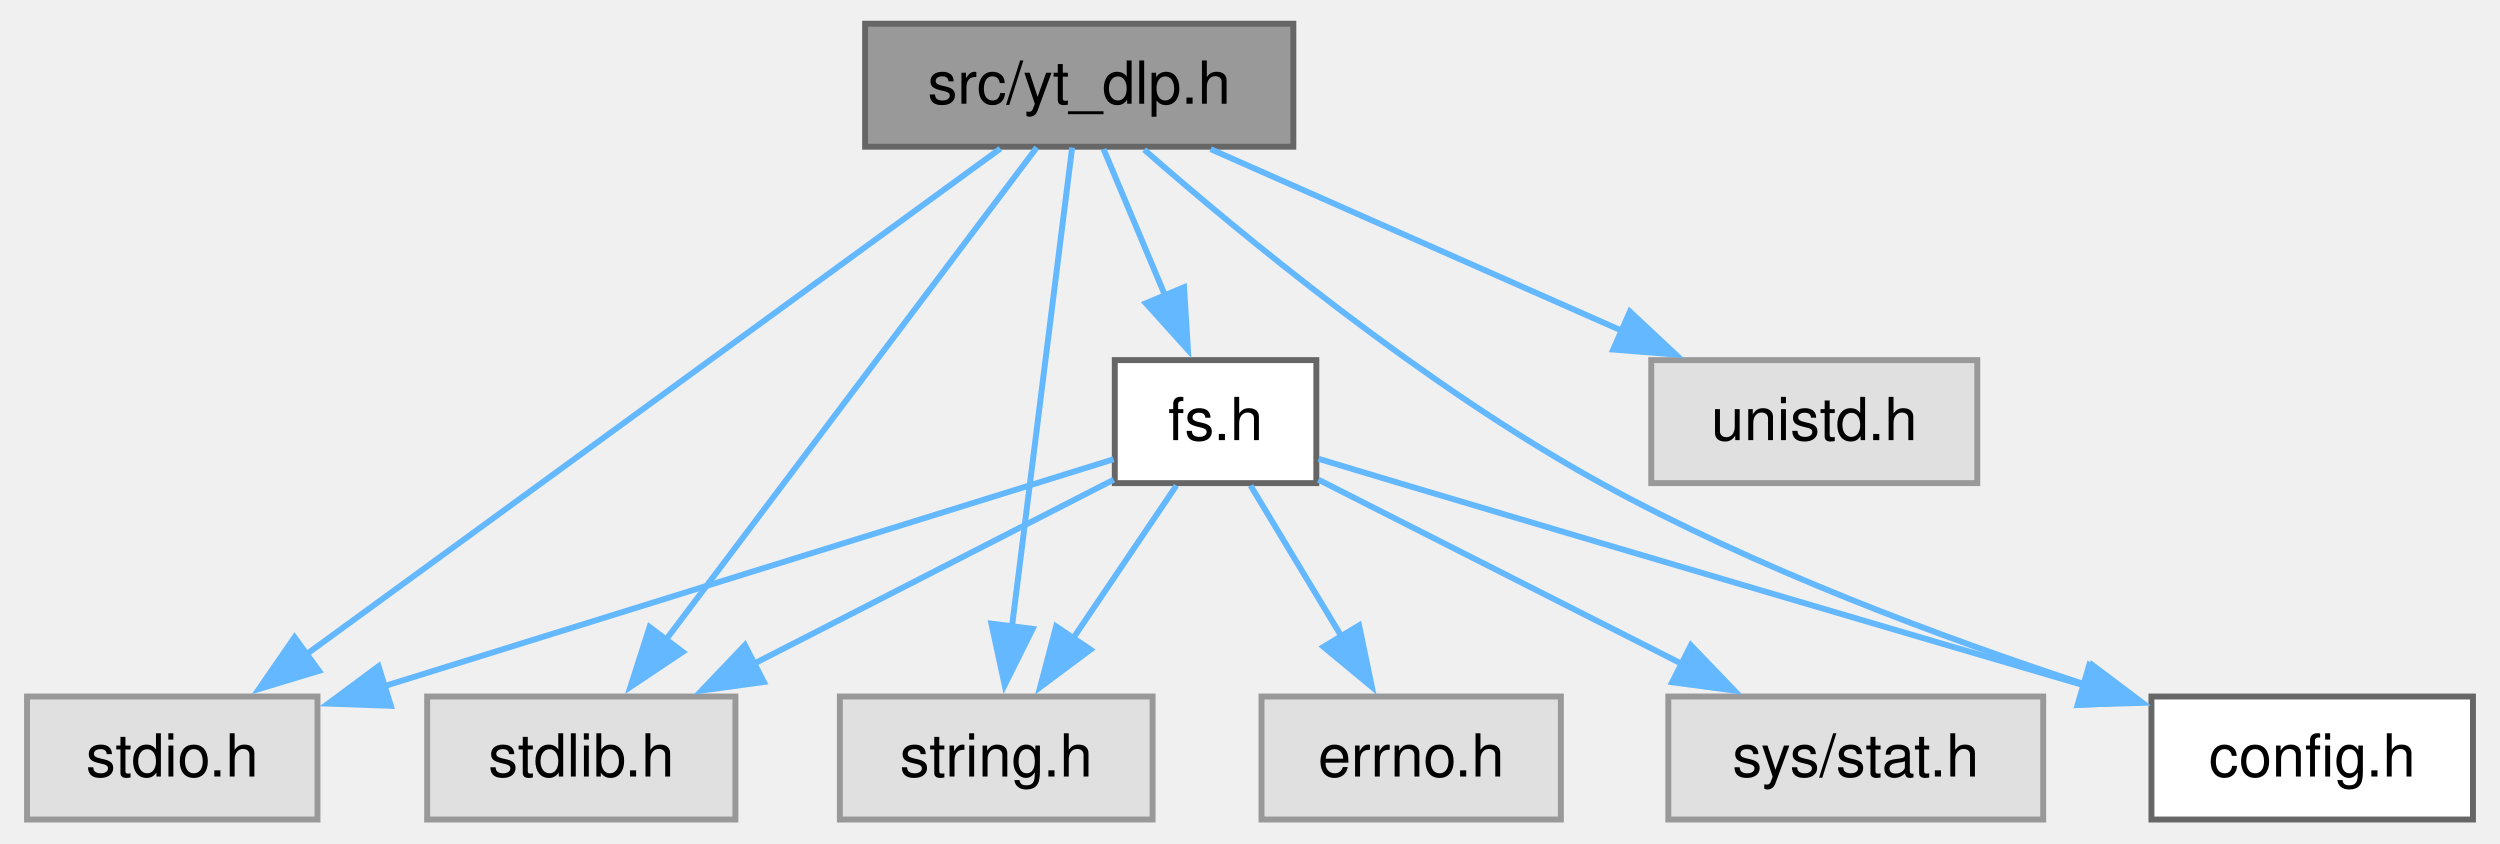
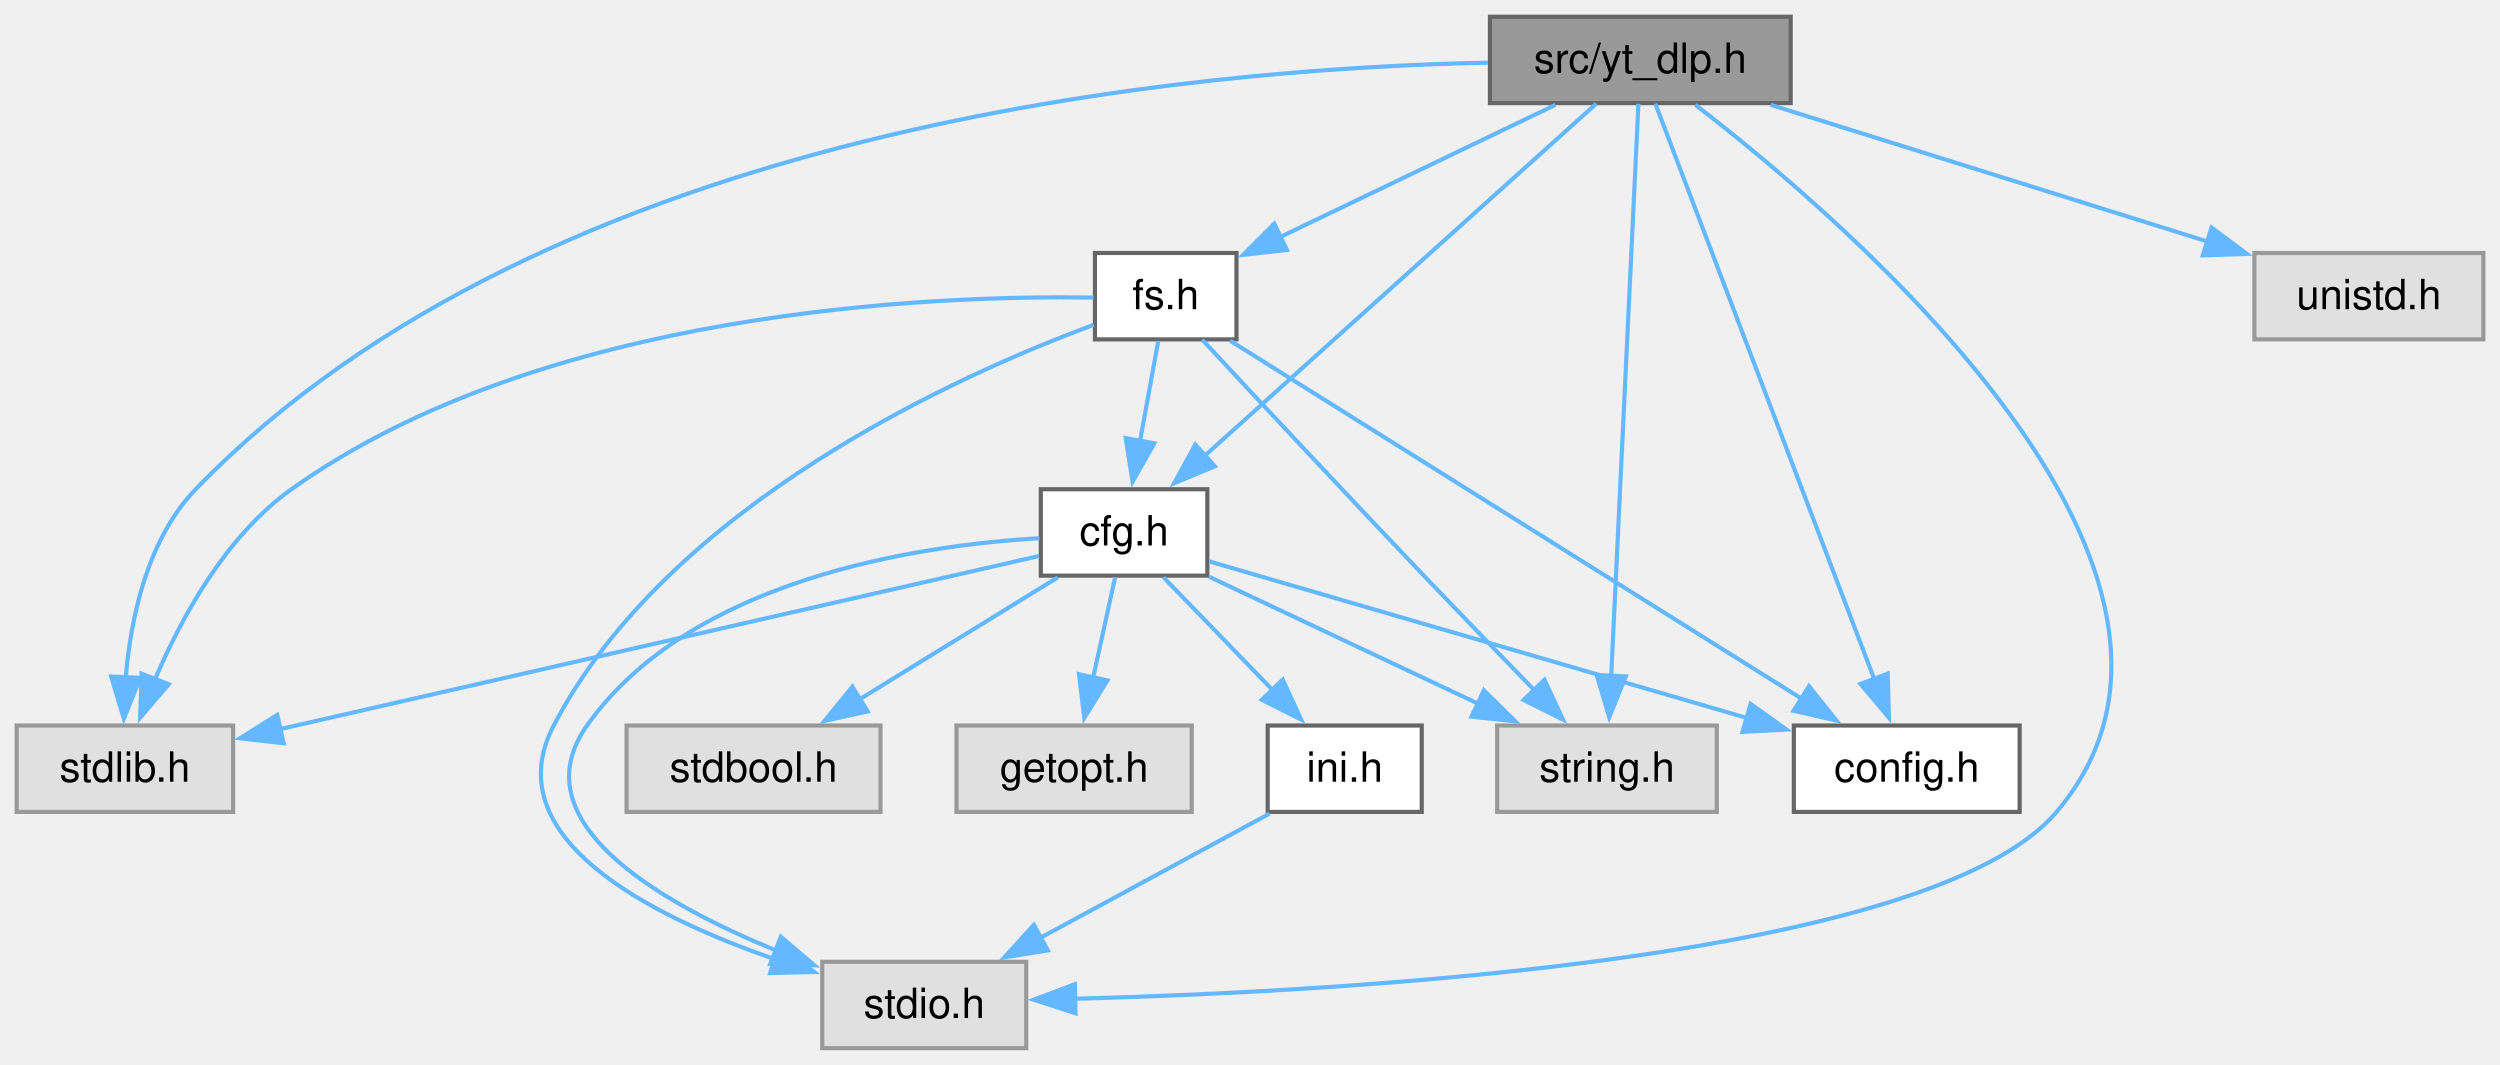
- <svg xmlns="http://www.w3.org/2000/svg" xmlns:xlink="http://www.w3.org/1999/xlink" width="421pt" height="142pt" viewBox="0.00 0.00 420.62 142.25">
-   <g id="graph0" class="graph" transform="scale(1 1) rotate(0) translate(4 138.25)">
+ <svg xmlns="http://www.w3.org/2000/svg" xmlns:xlink="http://www.w3.org/1999/xlink" width="601pt" height="256pt" viewBox="0.00 0.00 600.50 255.75">
+   <g id="graph0" class="graph" transform="scale(1 1) rotate(0) translate(4 251.75)">
    <g id="Node000001" class="node">
      <g id="a_Node000001">
        <a xlink:title="Модуль для работы с yt-dlp.">
-           <polygon fill="#999999" stroke="#666666" points="213.62,-134.25 141.38,-134.25 141.38,-113.5 213.62,-113.5 213.62,-134.25" />
-           <text text-anchor="middle" x="177.5" y="-120.75" font-family="Helvetica,sans-Serif" font-size="10.00">src/yt_dlp.h</text>
+           <polygon fill="#999999" stroke="#666666" points="426.12,-247.75 353.88,-247.75 353.88,-227 426.12,-227 426.12,-247.75" />
+           <text text-anchor="middle" x="390" y="-234.25" font-family="Helvetica,sans-Serif" font-size="10.00">src/yt_dlp.h</text>
        </a>
      </g>
    </g>
    <g id="Node000002" class="node">
      <g id="a_Node000002">
        <a xlink:title=" ">
-           <polygon fill="#e0e0e0" stroke="#999999" points="49,-20.75 0,-20.75 0,0 49,0 49,-20.75" />
-           <text text-anchor="middle" x="24.5" y="-7.25" font-family="Helvetica,sans-Serif" font-size="10.00">stdio.h</text>
+           <polygon fill="#e0e0e0" stroke="#999999" points="242.5,-20.75 193.5,-20.75 193.5,0 242.5,0 242.5,-20.75" />
+           <text text-anchor="middle" x="218" y="-7.25" font-family="Helvetica,sans-Serif" font-size="10.00">stdio.h</text>
        </a>
      </g>
    </g>
    <g id="edge1_Node000001_Node000002" class="edge">
      <g id="a_edge1_Node000001_Node000002">
        <a xlink:title=" ">
-           <path fill="none" stroke="#63b8ff" d="M164.19,-113.18C137.97,-94.06 79.37,-51.36 47.02,-27.79" />
-           <polygon fill="#63b8ff" stroke="#63b8ff" points="49.25,-25.08 39.11,-22.02 45.13,-30.74 49.25,-25.08" />
+           <path fill="none" stroke="#63b8ff" d="M403.22,-226.6C440.12,-198.18 538.44,-113.94 490,-56.75 460.15,-21.51 320.83,-13.62 253.97,-11.86" />
+           <polygon fill="#63b8ff" stroke="#63b8ff" points="254.34,-8.37 244.27,-11.64 254.18,-15.37 254.34,-8.37" />
        </a>
      </g>
    </g>
    <g id="Node000003" class="node">
      <g id="a_Node000003">
        <a xlink:title=" ">
-           <polygon fill="#e0e0e0" stroke="#999999" points="119.5,-20.75 67.5,-20.75 67.5,0 119.5,0 119.5,-20.75" />
-           <text text-anchor="middle" x="93.5" y="-7.25" font-family="Helvetica,sans-Serif" font-size="10.00">stdlib.h</text>
+           <polygon fill="#e0e0e0" stroke="#999999" points="52,-77.5 0,-77.5 0,-56.75 52,-56.75 52,-77.5" />
+           <text text-anchor="middle" x="26" y="-64" font-family="Helvetica,sans-Serif" font-size="10.00">stdlib.h</text>
        </a>
      </g>
    </g>
    <g id="edge2_Node000001_Node000003" class="edge">
      <g id="a_edge2_Node000001_Node000003">
        <a xlink:title=" ">
-           <path fill="none" stroke="#63b8ff" d="M170.34,-113.37C156.46,-94.95 125.68,-54.09 107.57,-30.05" />
-           <polygon fill="#63b8ff" stroke="#63b8ff" points="110.61,-28.27 101.79,-22.38 105.02,-32.48 110.61,-28.27" />
+           <path fill="none" stroke="#63b8ff" d="M353.42,-236.72C282.87,-235.31 127.53,-221.76 43,-134.25 31.41,-122.25 27.42,-103.45 26.19,-88.96" />
+           <polygon fill="#63b8ff" stroke="#63b8ff" points="29.69,-88.96 25.75,-79.13 22.7,-89.27 29.69,-88.96" />
        </a>
      </g>
    </g>
    <g id="Node000004" class="node">
      <g id="a_Node000004">
        <a xlink:title=" ">
-           <polygon fill="#e0e0e0" stroke="#999999" points="189.88,-20.75 137.12,-20.75 137.12,0 189.88,0 189.88,-20.75" />
-           <text text-anchor="middle" x="163.5" y="-7.25" font-family="Helvetica,sans-Serif" font-size="10.00">string.h</text>
+           <polygon fill="#e0e0e0" stroke="#999999" points="408.38,-77.5 355.62,-77.5 355.62,-56.75 408.38,-56.75 408.38,-77.5" />
+           <text text-anchor="middle" x="382" y="-64" font-family="Helvetica,sans-Serif" font-size="10.00">string.h</text>
        </a>
      </g>
    </g>
    <g id="edge3_Node000001_Node000004" class="edge">
      <g id="a_edge3_Node000001_Node000004">
        <a xlink:title=" ">
-           <path fill="none" stroke="#63b8ff" d="M176.31,-113.37C174.07,-95.52 169.18,-56.61 166.13,-32.34" />
-           <polygon fill="#63b8ff" stroke="#63b8ff" points="169.64,-32.16 164.92,-22.68 162.69,-33.04 169.64,-32.16" />
+           <path fill="none" stroke="#63b8ff" d="M389.55,-226.85C388.29,-200.48 384.76,-126.08 383.01,-89.28" />
+           <polygon fill="#63b8ff" stroke="#63b8ff" points="386.51,-89.3 382.54,-79.48 379.52,-89.63 386.51,-89.3" />
        </a>
      </g>
    </g>
    <g id="Node000005" class="node">
      <g id="a_Node000005">
        <a xlink:title=" ">
-           <polygon fill="#e0e0e0" stroke="#999999" points="329,-77.5 274,-77.5 274,-56.75 329,-56.75 329,-77.5" />
-           <text text-anchor="middle" x="301.5" y="-64" font-family="Helvetica,sans-Serif" font-size="10.00">unistd.h</text>
+           <polygon fill="#e0e0e0" stroke="#999999" points="592.5,-191 537.5,-191 537.5,-170.25 592.5,-170.25 592.5,-191" />
+           <text text-anchor="middle" x="565" y="-177.5" font-family="Helvetica,sans-Serif" font-size="10.00">unistd.h</text>
        </a>
      </g>
    </g>
    <g id="edge4_Node000001_Node000005" class="edge">
      <g id="a_edge4_Node000001_Node000005">
        <a xlink:title=" ">
-           <path fill="none" stroke="#63b8ff" d="M199.67,-113.09C218.98,-104.56 247.22,-92.09 269.07,-82.44" />
-           <polygon fill="#63b8ff" stroke="#63b8ff" points="270.4,-85.68 278.14,-78.44 267.58,-79.28 270.4,-85.68" />
+           <path fill="none" stroke="#63b8ff" d="M421.29,-226.59C450.75,-217.37 494.95,-203.54 526.55,-193.65" />
+           <polygon fill="#63b8ff" stroke="#63b8ff" points="527.21,-197.11 535.71,-190.79 525.12,-190.43 527.21,-197.11" />
        </a>
      </g>
    </g>
    <g id="Node000006" class="node">
      <g id="a_Node000006">
-         <a xlink:href="fs_8h.html" target="_top" xlink:title="Модуль для работы с файловой системой">
-           <polygon fill="white" stroke="#666666" points="217.5,-77.5 183.5,-77.5 183.5,-56.75 217.5,-56.75 217.5,-77.5" />
-           <text text-anchor="middle" x="200.5" y="-64" font-family="Helvetica,sans-Serif" font-size="10.00">fs.h</text>
+         <a xlink:href="cfg_8h.html" target="_top" xlink:title="Анализирует конфигурацию в config.ini.">
+           <polygon fill="white" stroke="#666666" points="286,-134.25 246,-134.25 246,-113.5 286,-113.5 286,-134.25" />
+           <text text-anchor="middle" x="266" y="-120.75" font-family="Helvetica,sans-Serif" font-size="10.00">cfg.h</text>
        </a>
      </g>
    </g>
    <g id="edge5_Node000001_Node000006" class="edge">
      <g id="a_edge5_Node000001_Node000006">
        <a xlink:title=" ">
-           <path fill="none" stroke="#63b8ff" d="M181.61,-113.09C184.49,-106.24 188.44,-96.84 191.98,-88.4" />
-           <polygon fill="#63b8ff" stroke="#63b8ff" points="195.19,-89.8 195.84,-79.22 188.74,-87.09 195.19,-89.8" />
+           <path fill="none" stroke="#63b8ff" d="M379.43,-226.87C358.58,-208.12 311.88,-166.13 285.36,-142.28" />
+           <polygon fill="#63b8ff" stroke="#63b8ff" points="287.8,-139.77 278.02,-135.69 283.12,-144.98 287.8,-139.77" />
        </a>
      </g>
    </g>
    <g id="Node000009" class="node">
      <g id="a_Node000009">
-         <a xlink:href="config_8h.html" target="_top" xlink:title="Конфигурация">
-           <polygon fill="white" stroke="#666666" points="412.62,-20.75 358.38,-20.75 358.38,0 412.62,0 412.62,-20.75" />
-           <text text-anchor="middle" x="385.5" y="-7.25" font-family="Helvetica,sans-Serif" font-size="10.00">config.h</text>
-         </a>
-       </g>
-     </g>
-     <g id="edge12_Node000001_Node000009" class="edge">
-       <g id="a_edge12_Node000001_Node000009">
-         <a xlink:title=" ">
-           <path fill="none" stroke="#63b8ff" d="M188.46,-113C204.45,-99 235.53,-73.24 265.5,-56.75 291.61,-42.38 323.21,-30.64 347.43,-22.7" />
-           <polygon fill="#63b8ff" stroke="#63b8ff" points="348.42,-26.06 356.89,-19.68 346.29,-19.39 348.42,-26.06" />
-         </a>
-       </g>
-     </g>
-     <g id="edge7_Node000006_Node000002" class="edge">
-       <g id="a_edge7_Node000006_Node000002">
-         <a xlink:title=" ">
-           <path fill="none" stroke="#63b8ff" d="M183.3,-60.78C154.93,-51.95 97.72,-34.15 60.27,-22.5" />
-           <polygon fill="#63b8ff" stroke="#63b8ff" points="61.38,-19.18 50.79,-19.55 59.3,-25.86 61.38,-19.18" />
-         </a>
-       </g>
-     </g>
-     <g id="edge8_Node000006_Node000003" class="edge">
-       <g id="a_edge8_Node000006_Node000003">
-         <a xlink:title=" ">
-           <path fill="none" stroke="#63b8ff" d="M183.31,-57.33C166.96,-48.96 142.05,-36.21 122.6,-26.27" />
-           <polygon fill="#63b8ff" stroke="#63b8ff" points="124.3,-23.2 113.8,-21.76 121.11,-29.43 124.3,-23.2" />
-         </a>
-       </g>
-     </g>
-     <g id="edge9_Node000006_Node000004" class="edge">
-       <g id="a_edge9_Node000006_Node000004">
-         <a xlink:title=" ">
-           <path fill="none" stroke="#63b8ff" d="M193.89,-56.34C189.04,-49.17 182.32,-39.23 176.43,-30.51" />
-           <polygon fill="#63b8ff" stroke="#63b8ff" points="179.4,-28.66 170.91,-22.33 173.6,-32.58 179.4,-28.66" />
+         <a xlink:href="config_8h.html" target="_top" xlink:title="Константы">
+           <polygon fill="white" stroke="#666666" points="481.12,-77.5 426.88,-77.5 426.88,-56.75 481.12,-56.75 481.12,-77.5" />
+           <text text-anchor="middle" x="454" y="-64" font-family="Helvetica,sans-Serif" font-size="10.00">config.h</text>
+         </a>
+       </g>
+     </g>
+     <g id="edge14_Node000001_Node000009" class="edge">
+       <g id="a_edge14_Node000001_Node000009">
+         <a xlink:title=" ">
+           <path fill="none" stroke="#63b8ff" d="M393.62,-226.85C403.74,-200.25 432.45,-124.77 446.32,-88.32" />
+           <polygon fill="#63b8ff" stroke="#63b8ff" points="449.43,-89.97 449.72,-79.38 442.89,-87.48 449.43,-89.97" />
+         </a>
+       </g>
+     </g>
+     <g id="Node000011" class="node">
+       <g id="a_Node000011">
+         <a xlink:href="fs_8h.html" target="_top" xlink:title="Модуль для работы с файловой системой">
+           <polygon fill="white" stroke="#666666" points="293,-191 259,-191 259,-170.25 293,-170.25 293,-191" />
+           <text text-anchor="middle" x="276" y="-177.5" font-family="Helvetica,sans-Serif" font-size="10.00">fs.h</text>
+         </a>
+       </g>
+     </g>
+     <g id="edge15_Node000001_Node000011" class="edge">
+       <g id="a_edge15_Node000001_Node000011">
+         <a xlink:title=" ">
+           <path fill="none" stroke="#63b8ff" d="M369.62,-226.59C351.16,-217.72 323.82,-204.59 303.44,-194.81" />
+           <polygon fill="#63b8ff" stroke="#63b8ff" points="305.12,-191.73 294.59,-190.55 302.09,-198.04 305.12,-191.73" />
+         </a>
+       </g>
+     </g>
+     <g id="edge8_Node000006_Node000002" class="edge">
+       <g id="a_edge8_Node000006_Node000002">
+         <a xlink:title=" ">
+           <path fill="none" stroke="#63b8ff" d="M245.67,-122.5C216.04,-120.73 161.84,-112.57 137,-77.5 120.76,-54.58 153.75,-35.21 182.38,-23.47" />
+           <polygon fill="#63b8ff" stroke="#63b8ff" points="183.55,-26.77 191.62,-19.9 181.03,-20.24 183.55,-26.77" />
+         </a>
+       </g>
+     </g>
+     <g id="edge9_Node000006_Node000003" class="edge">
+       <g id="a_edge9_Node000006_Node000003">
+         <a xlink:title=" ">
+           <path fill="none" stroke="#63b8ff" d="M245.54,-118.21C205.07,-108.98 114.3,-88.27 63.05,-76.58" />
+           <polygon fill="#63b8ff" stroke="#63b8ff" points="64.14,-73.24 53.62,-74.43 62.59,-80.06 64.14,-73.24" />
+         </a>
+       </g>
+     </g>
+     <g id="edge10_Node000006_Node000004" class="edge">
+       <g id="a_edge10_Node000006_Node000004">
+         <a xlink:title=" ">
+           <path fill="none" stroke="#63b8ff" d="M286.47,-113.21C304.33,-104.78 330.52,-92.42 350.96,-82.78" />
+           <polygon fill="#63b8ff" stroke="#63b8ff" points="352.42,-85.95 359.97,-78.52 349.44,-79.62 352.42,-85.95" />
        </a>
      </g>
    </g>
    <g id="Node000007" class="node">
      <g id="a_Node000007">
        <a xlink:title=" ">
-           <polygon fill="#e0e0e0" stroke="#999999" points="258.75,-20.75 208.25,-20.75 208.25,0 258.75,0 258.75,-20.75" />
-           <text text-anchor="middle" x="233.5" y="-7.25" font-family="Helvetica,sans-Serif" font-size="10.00">errno.h</text>
+           <polygon fill="#e0e0e0" stroke="#999999" points="207.5,-77.5 146.5,-77.5 146.5,-56.75 207.5,-56.75 207.5,-77.5" />
+           <text text-anchor="middle" x="177" y="-64" font-family="Helvetica,sans-Serif" font-size="10.00">stdbool.h</text>
        </a>
      </g>
    </g>
    <g id="edge6_Node000006_Node000007" class="edge">
      <g id="a_edge6_Node000006_Node000007">
        <a xlink:title=" ">
-           <path fill="none" stroke="#63b8ff" d="M206.4,-56.34C210.67,-49.25 216.58,-39.44 221.8,-30.79" />
-           <polygon fill="#63b8ff" stroke="#63b8ff" points="224.71,-32.75 226.87,-22.37 218.71,-29.13 224.71,-32.75" />
+           <path fill="none" stroke="#63b8ff" d="M250.09,-113.09C236.8,-104.91 217.61,-93.11 202.23,-83.65" />
+           <polygon fill="#63b8ff" stroke="#63b8ff" points="204.41,-80.88 194.06,-78.62 200.75,-86.84 204.41,-80.88" />
        </a>
      </g>
    </g>
    <g id="Node000008" class="node">
      <g id="a_Node000008">
        <a xlink:title=" ">
-           <polygon fill="#e0e0e0" stroke="#999999" points="340.12,-20.75 276.88,-20.75 276.88,0 340.12,0 340.12,-20.75" />
-           <text text-anchor="middle" x="308.5" y="-7.25" font-family="Helvetica,sans-Serif" font-size="10.00">sys/stat.h</text>
-         </a>
-       </g>
-     </g>
-     <g id="edge10_Node000006_Node000008" class="edge">
-       <g id="a_edge10_Node000006_Node000008">
-         <a xlink:title=" ">
-           <path fill="none" stroke="#63b8ff" d="M217.85,-57.33C234.35,-48.96 259.5,-36.21 279.13,-26.27" />
-           <polygon fill="#63b8ff" stroke="#63b8ff" points="280.68,-29.4 288.02,-21.76 277.52,-23.16 280.68,-29.4" />
+           <polygon fill="#e0e0e0" stroke="#999999" points="282.25,-77.5 225.75,-77.5 225.75,-56.75 282.25,-56.75 282.25,-77.5" />
+           <text text-anchor="middle" x="254" y="-64" font-family="Helvetica,sans-Serif" font-size="10.00">getopt.h</text>
+         </a>
+       </g>
+     </g>
+     <g id="edge7_Node000006_Node000008" class="edge">
+       <g id="a_edge7_Node000006_Node000008">
+         <a xlink:title=" ">
+           <path fill="none" stroke="#63b8ff" d="M263.85,-113.09C262.39,-106.39 260.39,-97.26 258.57,-88.98" />
+           <polygon fill="#63b8ff" stroke="#63b8ff" points="262.01,-88.33 256.45,-79.31 255.17,-89.82 262.01,-88.33" />
        </a>
      </g>
    </g>
    <g id="edge11_Node000006_Node000009" class="edge">
      <g id="a_edge11_Node000006_Node000009">
        <a xlink:title=" ">
-           <path fill="none" stroke="#63b8ff" d="M217.87,-60.85C222.31,-59.5 227.08,-58.07 231.5,-56.75 270.87,-45 315.95,-31.74 347.12,-22.6" />
-           <polygon fill="#63b8ff" stroke="#63b8ff" points="347.88,-26.03 356.49,-19.86 345.91,-19.31 347.88,-26.03" />
+           <path fill="none" stroke="#63b8ff" d="M286.48,-116.91C317.4,-107.91 376.54,-90.68 415.63,-79.3" />
+           <polygon fill="#63b8ff" stroke="#63b8ff" points="416.5,-82.69 425.12,-76.53 414.54,-75.97 416.5,-82.69" />
+         </a>
+       </g>
+     </g>
+     <g id="Node000010" class="node">
+       <g id="a_Node000010">
+         <a xlink:href="ini_8h.html" target="_top" xlink:title=" ">
+           <polygon fill="white" stroke="#666666" points="337.5,-77.5 300.5,-77.5 300.5,-56.75 337.5,-56.75 337.5,-77.5" />
+           <text text-anchor="middle" x="319" y="-64" font-family="Helvetica,sans-Serif" font-size="10.00">ini.h</text>
+         </a>
+       </g>
+     </g>
+     <g id="edge12_Node000006_Node000010" class="edge">
+       <g id="a_edge12_Node000006_Node000010">
+         <a xlink:title=" ">
+           <path fill="none" stroke="#63b8ff" d="M275.48,-113.09C282.79,-105.53 293.09,-94.89 301.84,-85.85" />
+           <polygon fill="#63b8ff" stroke="#63b8ff" points="304.11,-88.54 308.55,-78.92 299.08,-83.67 304.11,-88.54" />
+         </a>
+       </g>
+     </g>
+     <g id="edge13_Node000010_Node000002" class="edge">
+       <g id="a_edge13_Node000010_Node000002">
+         <a xlink:title=" ">
+           <path fill="none" stroke="#63b8ff" d="M300.94,-56.34C285.58,-48.01 263.26,-35.91 245.64,-26.36" />
+           <polygon fill="#63b8ff" stroke="#63b8ff" points="247.69,-23.49 237.23,-21.8 244.35,-29.64 247.69,-23.49" />
+         </a>
+       </g>
+     </g>
+     <g id="edge16_Node000011_Node000002" class="edge">
+       <g id="a_edge16_Node000011_Node000002">
+         <a xlink:title=" ">
+           <path fill="none" stroke="#63b8ff" d="M258.72,-173.77C226.23,-161.7 156.79,-130.65 129,-77.5 114.98,-50.69 151.73,-31.87 182.19,-21.34" />
+           <polygon fill="#63b8ff" stroke="#63b8ff" points="183.15,-24.71 191.59,-18.3 180.99,-18.05 183.15,-24.71" />
+         </a>
+       </g>
+     </g>
+     <g id="edge17_Node000011_Node000003" class="edge">
+       <g id="a_edge17_Node000011_Node000003">
+         <a xlink:title=" ">
+           <path fill="none" stroke="#63b8ff" d="M258.68,-180.29C220.27,-180.89 126.57,-177.47 66,-134.25 50.16,-122.95 39.43,-103.23 33.1,-88.26" />
+           <polygon fill="#63b8ff" stroke="#63b8ff" points="36.53,-87.42 29.66,-79.36 30.01,-89.95 36.53,-87.42" />
+         </a>
+       </g>
+     </g>
+     <g id="edge18_Node000011_Node000004" class="edge">
+       <g id="a_edge18_Node000011_Node000004">
+         <a xlink:title=" ">
+           <path fill="none" stroke="#63b8ff" d="M284.78,-170.16C296.75,-157.28 318.89,-133.55 338,-113.5 346.68,-104.4 356.4,-94.36 364.49,-86.04" />
+           <polygon fill="#63b8ff" stroke="#63b8ff" points="366.98,-88.5 371.45,-78.9 361.97,-83.62 366.98,-88.5" />
+         </a>
+       </g>
+     </g>
+     <g id="edge19_Node000011_Node000006" class="edge">
+       <g id="a_edge19_Node000011_Node000006">
+         <a xlink:title=" ">
+           <path fill="none" stroke="#63b8ff" d="M274.21,-169.84C272.99,-163.14 271.32,-154.01 269.81,-145.73" />
+           <polygon fill="#63b8ff" stroke="#63b8ff" points="273.28,-145.28 268.04,-136.07 266.4,-146.53 273.28,-145.28" />
+         </a>
+       </g>
+     </g>
+     <g id="edge20_Node000011_Node000009" class="edge">
+       <g id="a_edge20_Node000011_Node000009">
+         <a xlink:title=" ">
+           <path fill="none" stroke="#63b8ff" d="M291.48,-169.93C322.26,-150.65 391.35,-107.37 428.77,-83.93" />
+           <polygon fill="#63b8ff" stroke="#63b8ff" points="430.52,-86.96 437.14,-78.69 426.81,-81.03 430.52,-86.96" />
        </a>
      </g>
    </g>
  </g>
</svg>
